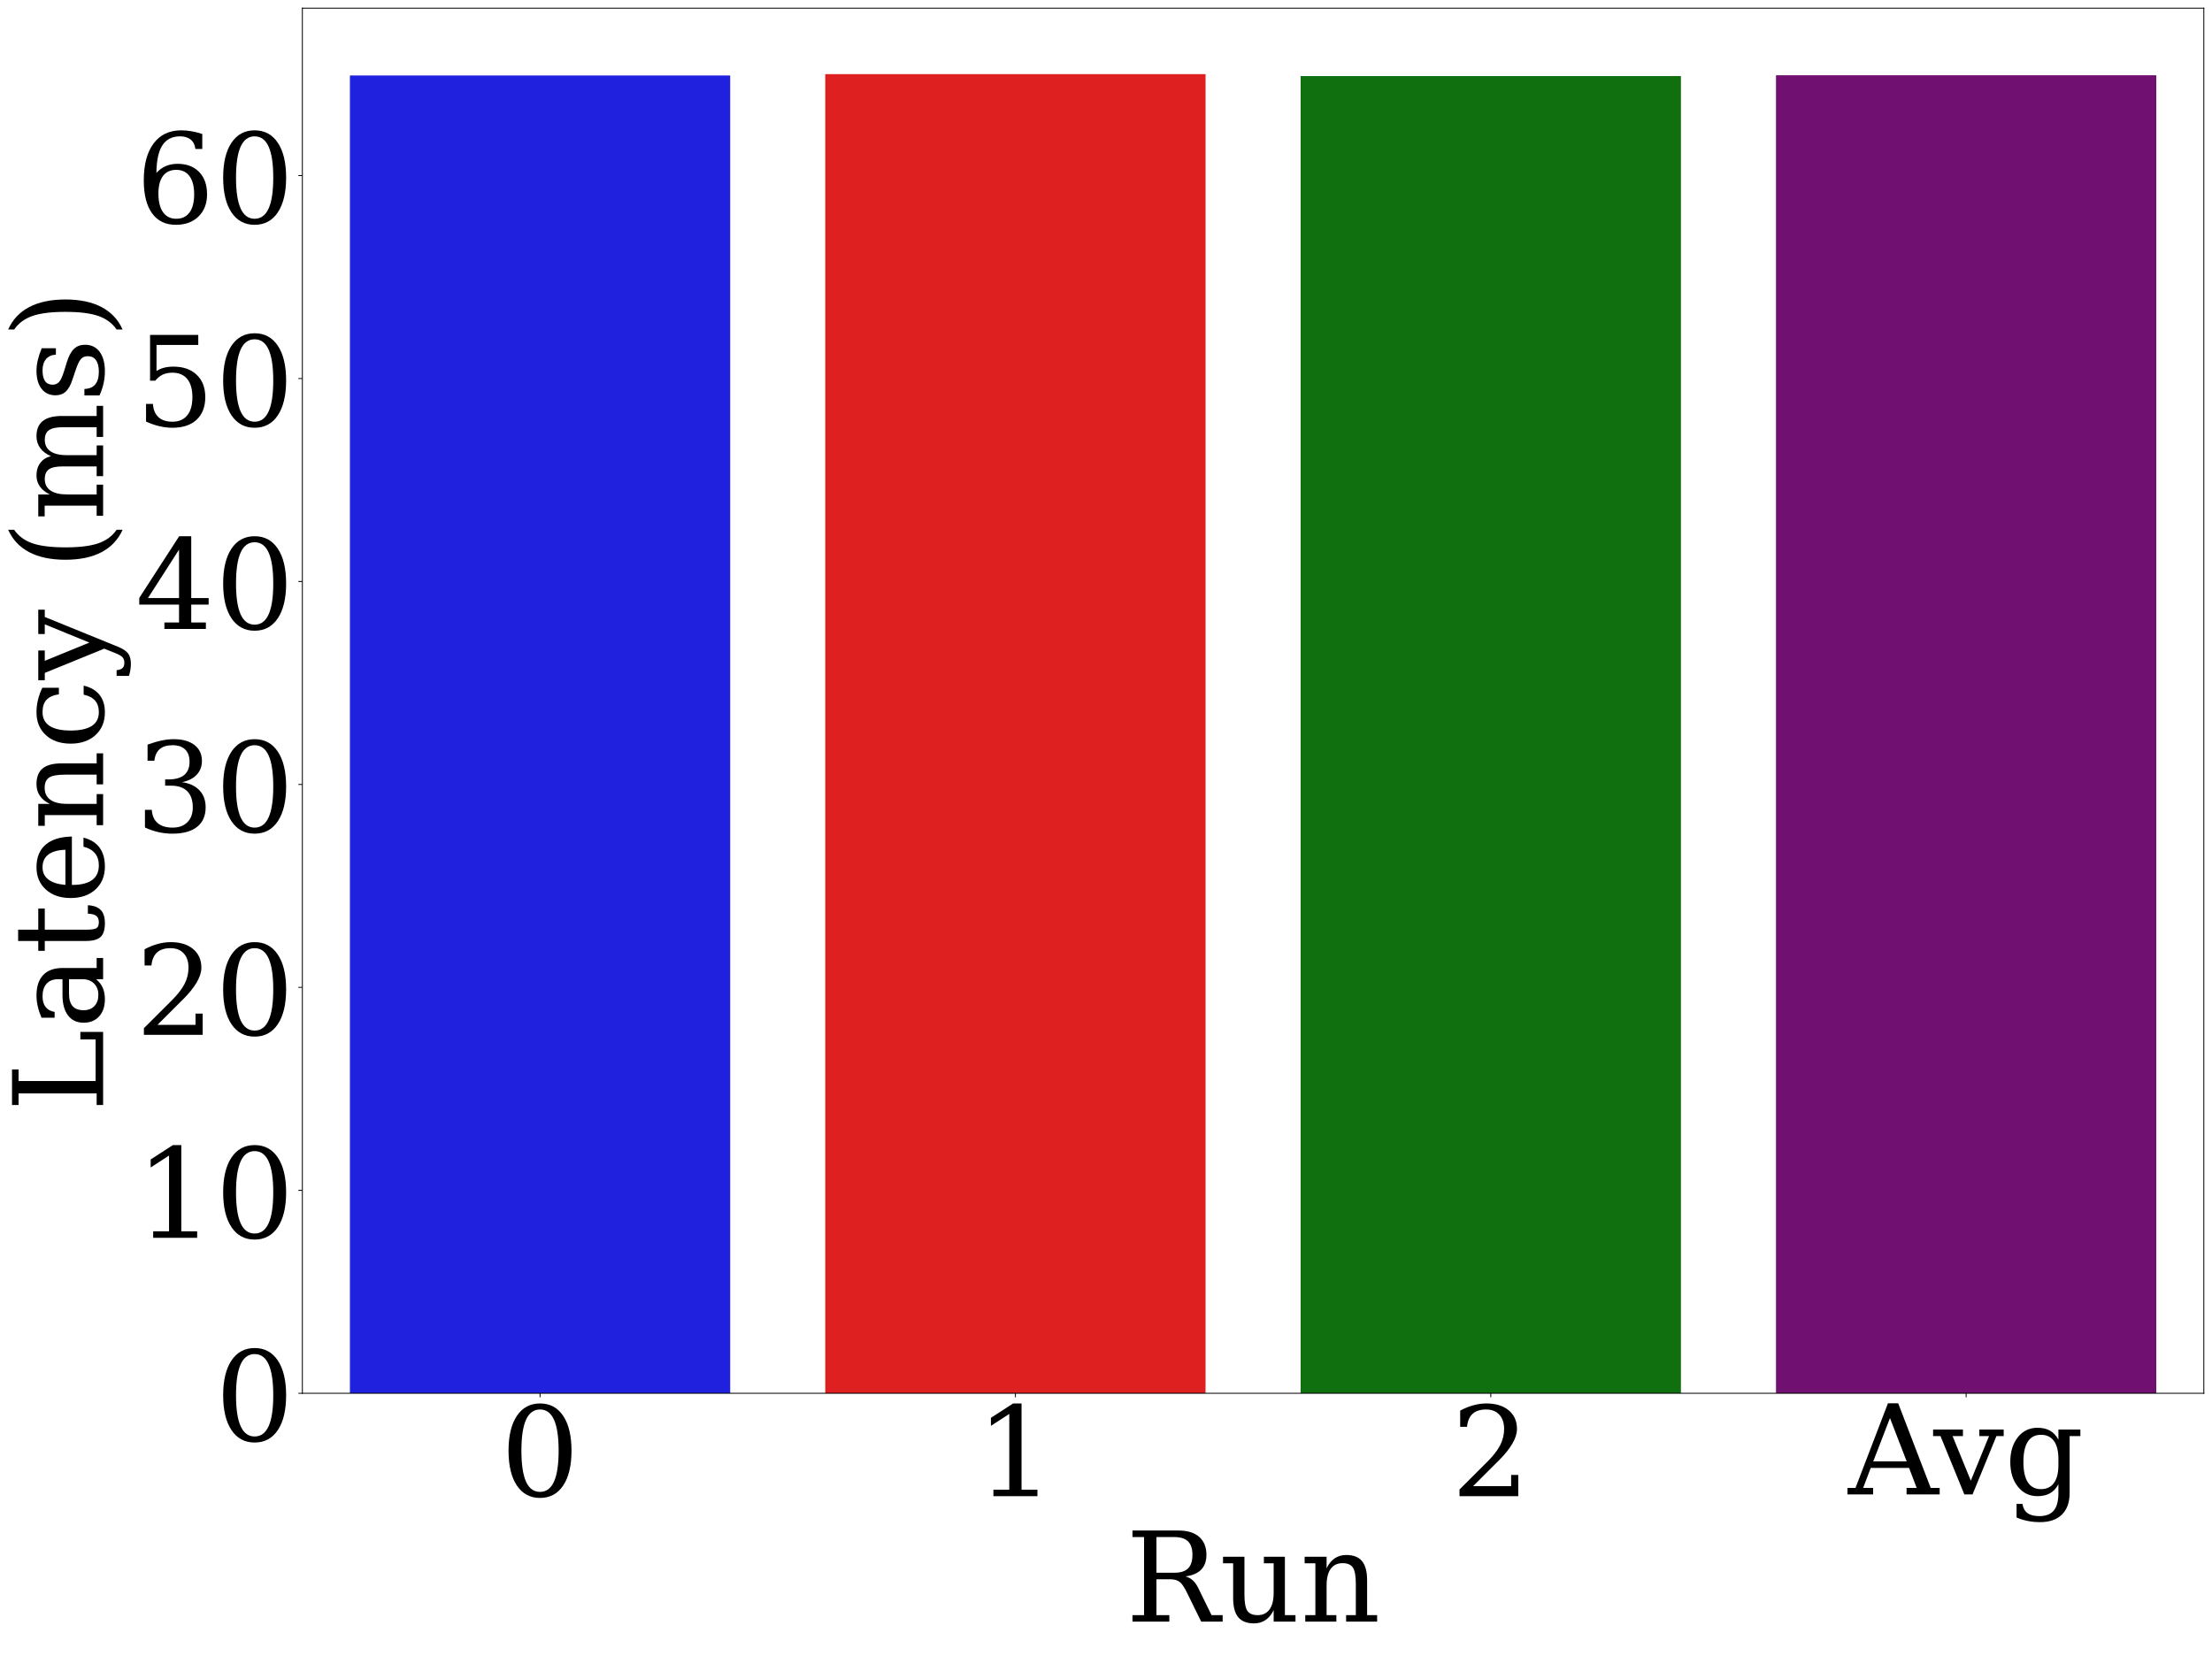
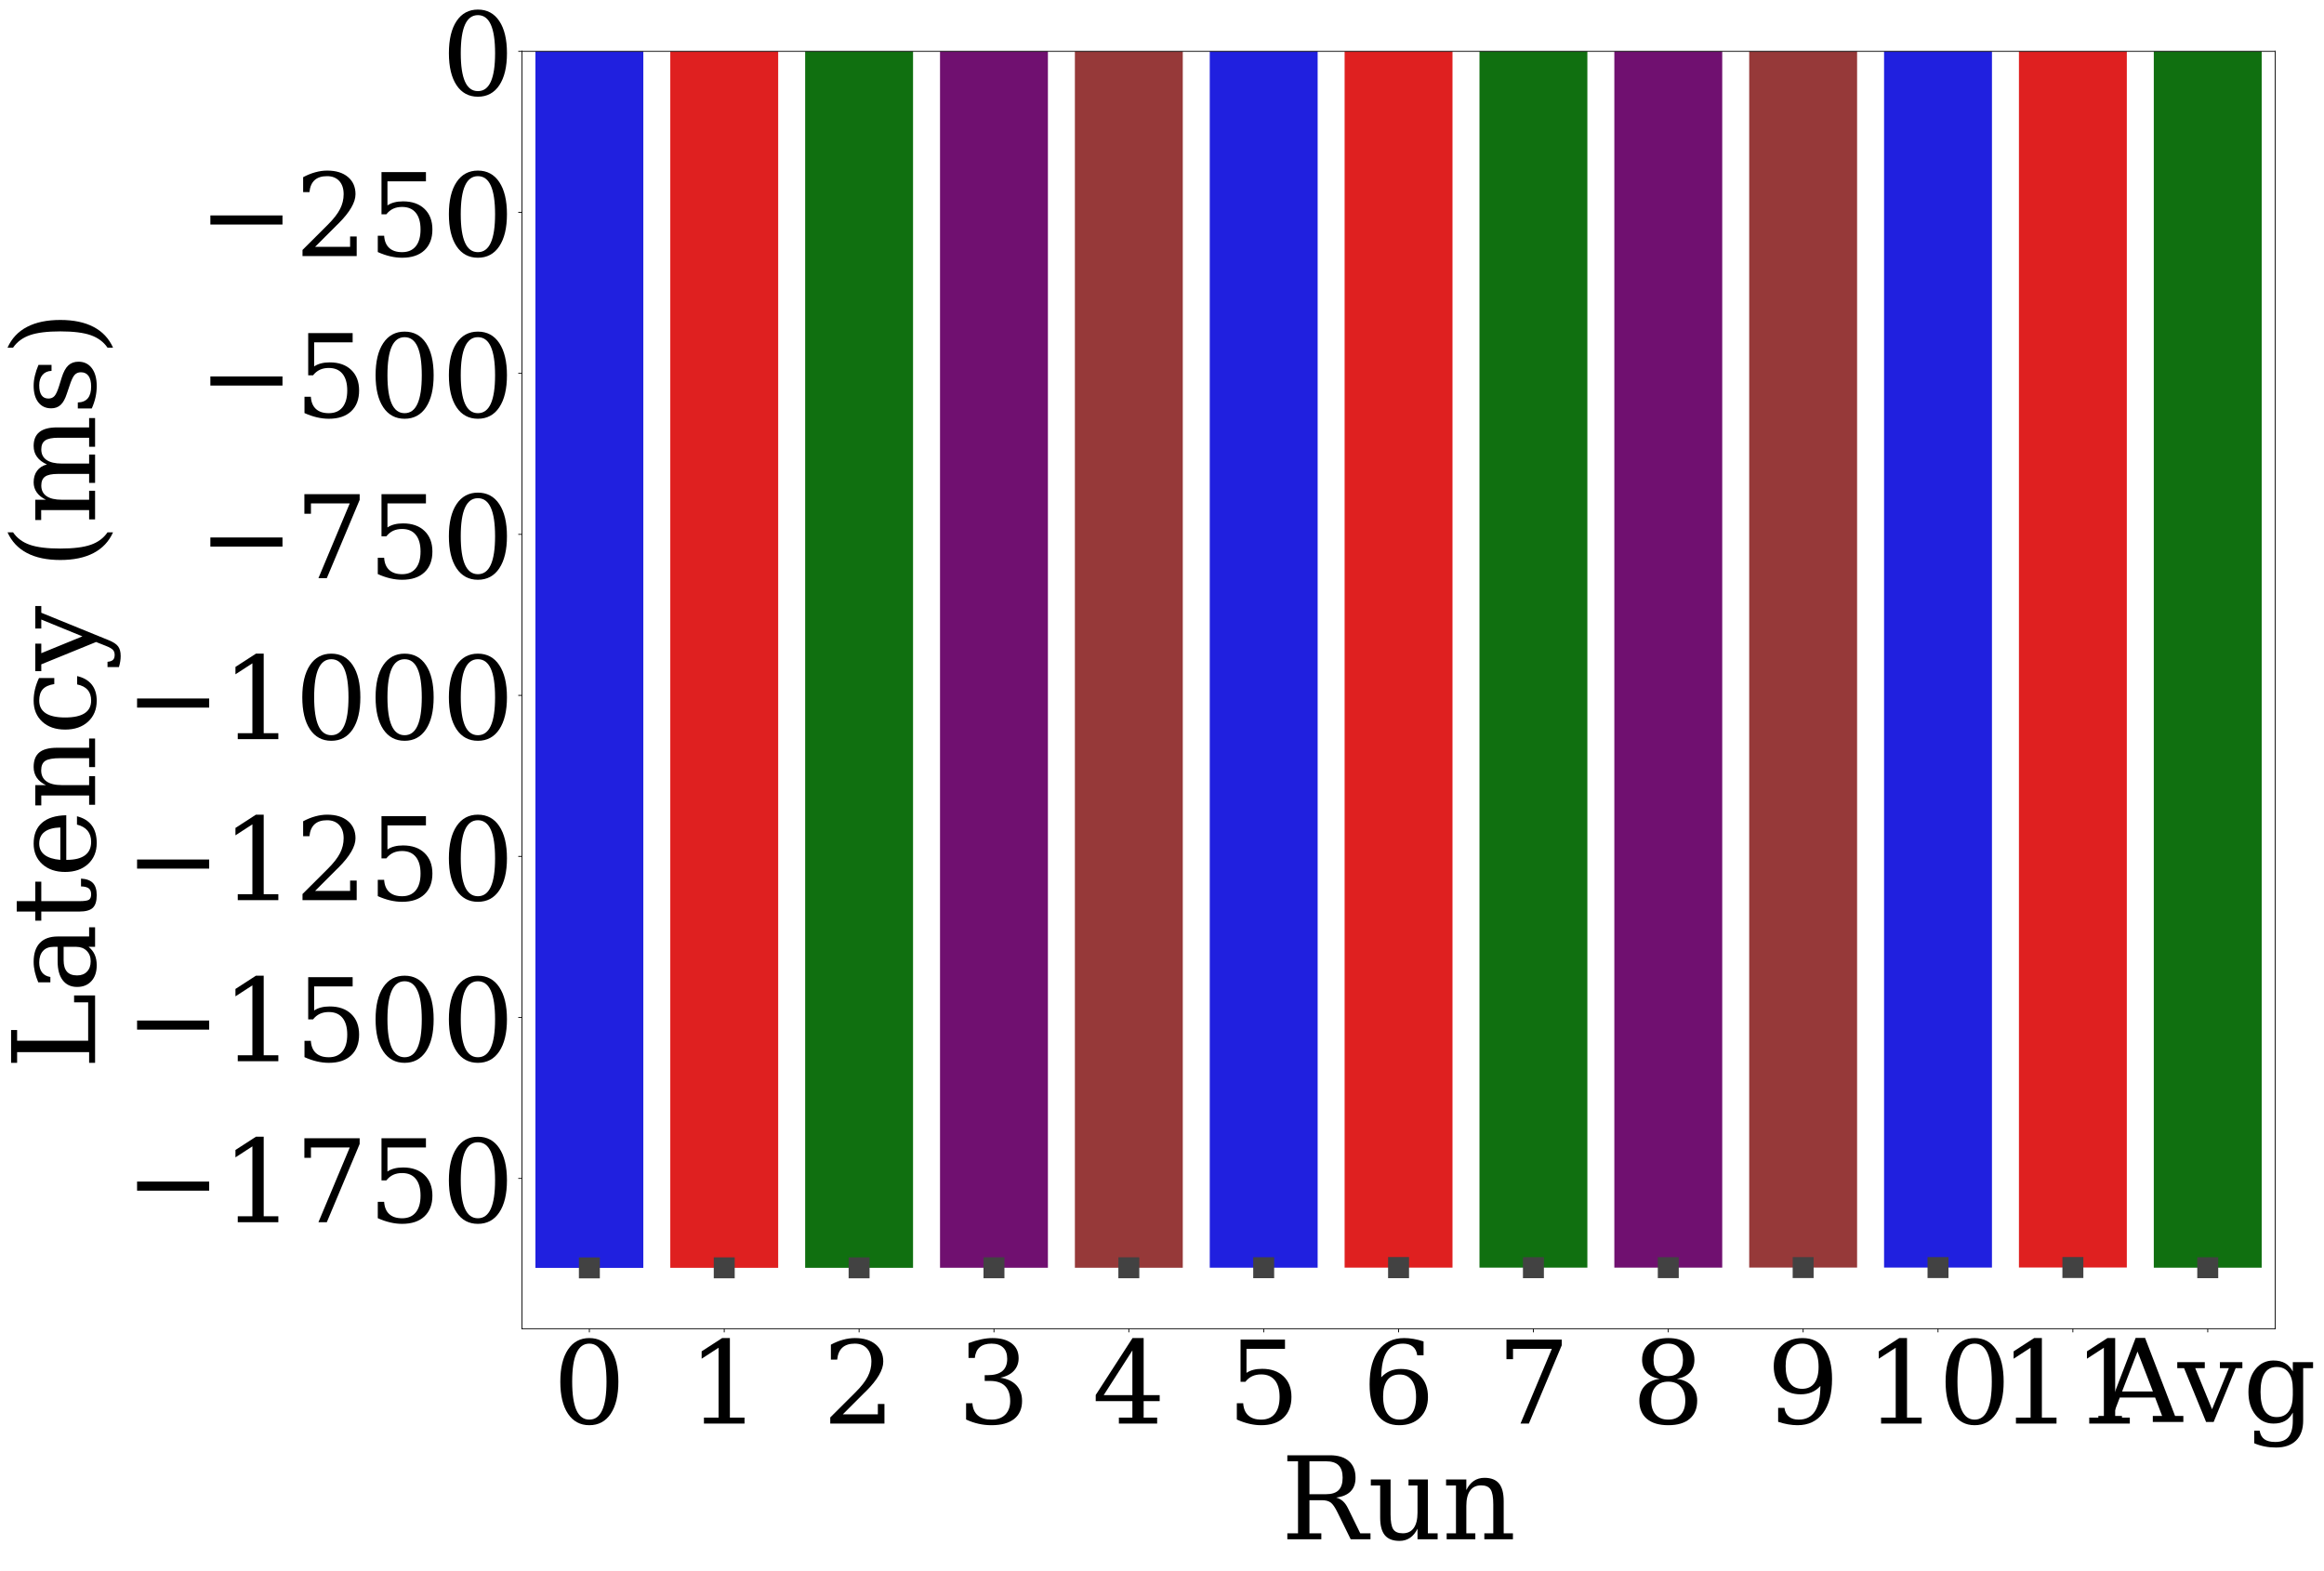
- <svg xmlns="http://www.w3.org/2000/svg" xmlns:xlink="http://www.w3.org/1999/xlink" width="1947.398pt" height="1457.999pt" viewBox="0 0 1947.398 1457.999" version="1.1">
+ <svg xmlns="http://www.w3.org/2000/svg" xmlns:xlink="http://www.w3.org/1999/xlink" width="2218.969pt" height="1499.79pt" viewBox="0 0 2218.969 1499.79" version="1.1">
  <defs>
    <style type="text/css">*{stroke-linejoin: round; stroke-linecap: butt}</style>
  </defs>
  <g id="figure_1">
    <g id="patch_1">
-       <path d="M 0 1457.999  L 1947.398 1457.999  L 1947.398 0  L 0 0  z " style="fill: #ffffff; stroke: #ffffff; stroke-linejoin: miter" />
+       <path d="M 0 1499.79  L 2218.969 1499.79  L 2218.969 0  L 0 0  z " style="fill: #ffffff; stroke: #ffffff; stroke-linejoin: miter" />
    </g>
    <g id="axes_1">
      <g id="patch_2">
-         <path d="M 266.198 1226.88  L 1940.198 1226.88  L 1940.198 7.2  L 266.198 7.2  z " style="fill: #ffffff" />
+         <path d="M 498.35 1268.671  L 2172.35 1268.671  L 2172.35 48.991  L 498.35 48.991  z " style="fill: #ffffff" />
      </g>
      <g id="patch_3">
-         <path d="M 308.048 1226.88  L 642.848 1226.88  L 642.848 66.462  L 308.048 66.462  z " clip-path="url(#p74e6125fb9)" style="fill: #2020df" />
+         <path d="M 511.227 48.991  L 614.242 48.991  L 614.242 1210.589  L 511.227 1210.589  z " clip-path="url(#p819d470e08)" style="fill: #2020df" />
      </g>
      <g id="patch_4">
-         <path d="M 726.548 1226.88  L 1061.348 1226.88  L 1061.348 65.28  L 726.548 65.28  z " clip-path="url(#p74e6125fb9)" style="fill: #df2020" />
+         <path d="M 639.996 48.991  L 743.012 48.991  L 743.012 1210.537  L 639.996 1210.537  z " clip-path="url(#p819d470e08)" style="fill: #df2020" />
      </g>
      <g id="patch_5">
-         <path d="M 1145.048 1226.88  L 1479.848 1226.88  L 1479.848 66.99  L 1145.048 66.99  z " clip-path="url(#p74e6125fb9)" style="fill: #107010" />
+         <path d="M 768.765 48.991  L 871.781 48.991  L 871.781 1210.527  L 768.765 1210.527  z " clip-path="url(#p819d470e08)" style="fill: #107010" />
      </g>
      <g id="patch_6">
-         <path d="M 1563.548 1226.88  L 1898.348 1226.88  L 1898.348 66.244  L 1563.548 66.244  z " clip-path="url(#p74e6125fb9)" style="fill: #701070" />
+         <path d="M 897.535 48.991  L 1000.55 48.991  L 1000.55 1210.48  L 897.535 1210.48  z " clip-path="url(#p819d470e08)" style="fill: #701070" />
+       </g>
+       <g id="patch_7">
+         <path d="M 1026.304 48.991  L 1129.319 48.991  L 1129.319 1210.472  L 1026.304 1210.472  z " clip-path="url(#p819d470e08)" style="fill: #963939" />
+       </g>
+       <g id="patch_8">
+         <path d="M 1155.073 48.991  L 1258.088 48.991  L 1258.088 1210.447  L 1155.073 1210.447  z " clip-path="url(#p819d470e08)" style="fill: #2020df" />
+       </g>
+       <g id="patch_9">
+         <path d="M 1283.842 48.991  L 1386.858 48.991  L 1386.858 1210.351  L 1283.842 1210.351  z " clip-path="url(#p819d470e08)" style="fill: #df2020" />
+       </g>
+       <g id="patch_10">
+         <path d="M 1412.612 48.991  L 1515.627 48.991  L 1515.627 1210.4  L 1412.612 1210.4  z " clip-path="url(#p819d470e08)" style="fill: #107010" />
+       </g>
+       <g id="patch_11">
+         <path d="M 1541.381 48.991  L 1644.396 48.991  L 1644.396 1210.355  L 1541.381 1210.355  z " clip-path="url(#p819d470e08)" style="fill: #701070" />
+       </g>
+       <g id="patch_12">
+         <path d="M 1670.15 48.991  L 1773.165 48.991  L 1773.165 1210.319  L 1670.15 1210.319  z " clip-path="url(#p819d470e08)" style="fill: #963939" />
+       </g>
+       <g id="patch_13">
+         <path d="M 1798.919 48.991  L 1901.935 48.991  L 1901.935 1210.3  L 1798.919 1210.3  z " clip-path="url(#p819d470e08)" style="fill: #2020df" />
+       </g>
+       <g id="patch_14">
+         <path d="M 1927.688 48.991  L 2030.704 48.991  L 2030.704 1210.274  L 1927.688 1210.274  z " clip-path="url(#p819d470e08)" style="fill: #df2020" />
+       </g>
+       <g id="patch_15">
+         <path d="M 2056.458 48.991  L 2159.473 48.991  L 2159.473 1210.421  L 2056.458 1210.421  z " clip-path="url(#p819d470e08)" style="fill: #107010" />
      </g>
      <g id="matplotlib.axis_1">
        <g id="xtick_1">
          <g id="line2d_1">
            <defs>
-               <path id="mdaa46570d1" d="M 0 0  L 0 3.5  " style="stroke: #000000; stroke-width: 0.8" />
+               <path id="m7055734288" d="M 0 0  L 0 3.5  " style="stroke: #000000; stroke-width: 0.8" />
            </defs>
            <g>
-               <use xlink:href="#mdaa46570d1" x="475.448" y="1226.88" style="stroke: #000000; stroke-width: 0.8" />
+               <use xlink:href="#m7055734288" x="562.735" y="1268.671" style="stroke: #000000; stroke-width: 0.8" />
            </g>
          </g>
          <g id="text_1">
-             <g transform="translate(440.4547 1317.463) scale(1.1 -1.1)">
+             <g transform="translate(527.7409 1359.254) scale(1.1 -1.1)">
              <defs>
                <path id="DejaVuSerif-30" d="M 2034 219  Q 2513 219 2750 744  Q 2988 1269 2988 2328  Q 2988 3391 2750 3916  Q 2513 4441 2034 4441  Q 1556 4441 1318 3916  Q 1081 3391 1081 2328  Q 1081 1269 1318 744  Q 1556 219 2034 219  z M 2034 -91  Q 1275 -91 848 546  Q 422 1184 422 2328  Q 422 3475 848 4112  Q 1275 4750 2034 4750  Q 2797 4750 3222 4112  Q 3647 3475 3647 2328  Q 3647 1184 3222 546  Q 2797 -91 2034 -91  z " transform="scale(0.015625)" />
              </defs>
              <use xlink:href="#DejaVuSerif-30" />
            </g>
          </g>
        </g>
        <g id="xtick_2">
          <g id="line2d_2">
            <g>
-               <use xlink:href="#mdaa46570d1" x="893.948" y="1226.88" style="stroke: #000000; stroke-width: 0.8" />
+               <use xlink:href="#m7055734288" x="691.504" y="1268.671" style="stroke: #000000; stroke-width: 0.8" />
            </g>
          </g>
          <g id="text_2">
-             <g transform="translate(858.9547 1317.463) scale(1.1 -1.1)">
+             <g transform="translate(656.5101 1359.254) scale(1.1 -1.1)">
              <defs>
                <path id="DejaVuSerif-31" d="M 909 0  L 909 331  L 1722 331  L 1722 4213  L 781 3603  L 781 4013  L 1919 4750  L 2350 4750  L 2350 331  L 3163 331  L 3163 0  L 909 0  z " transform="scale(0.015625)" />
              </defs>
              <use xlink:href="#DejaVuSerif-31" />
            </g>
          </g>
        </g>
        <g id="xtick_3">
          <g id="line2d_3">
            <g>
-               <use xlink:href="#mdaa46570d1" x="1312.448" y="1226.88" style="stroke: #000000; stroke-width: 0.8" />
+               <use xlink:href="#m7055734288" x="820.273" y="1268.671" style="stroke: #000000; stroke-width: 0.8" />
            </g>
          </g>
          <g id="text_3">
-             <g transform="translate(1277.455 1317.463) scale(1.1 -1.1)">
+             <g transform="translate(785.2793 1359.254) scale(1.1 -1.1)">
              <defs>
                <path id="DejaVuSerif-32" d="M 819 3553  L 469 3553  L 469 4384  Q 803 4563 1142 4656  Q 1481 4750 1806 4750  Q 2534 4750 2956 4397  Q 3378 4044 3378 3438  Q 3378 2753 2422 1800  Q 2347 1728 2309 1691  L 1131 513  L 3078 513  L 3078 1088  L 3444 1088  L 3444 0  L 434 0  L 434 341  L 1850 1753  Q 2319 2222 2519 2614  Q 2719 3006 2719 3438  Q 2719 3909 2473 4175  Q 2228 4441 1797 4441  Q 1350 4441 1106 4219  Q 863 3997 819 3553  z " transform="scale(0.015625)" />
              </defs>
              <use xlink:href="#DejaVuSerif-32" />
            </g>
          </g>
        </g>
        <g id="xtick_4">
          <g id="line2d_4">
            <g>
-               <use xlink:href="#mdaa46570d1" x="1730.948" y="1226.88" style="stroke: #000000; stroke-width: 0.8" />
+               <use xlink:href="#m7055734288" x="949.042" y="1268.671" style="stroke: #000000; stroke-width: 0.8" />
            </g>
          </g>
          <g id="text_4">
-             <g transform="translate(1627.145 1315.899) scale(1.1 -1.1)">
+             <g transform="translate(914.0486 1359.254) scale(1.1 -1.1)">
+               <defs>
+                 <path id="DejaVuSerif-33" d="M 622 4469  Q 988 4606 1323 4678  Q 1659 4750 1953 4750  Q 2638 4750 3022 4454  Q 3406 4159 3406 3634  Q 3406 3213 3140 2930  Q 2875 2647 2388 2547  Q 2963 2466 3280 2130  Q 3597 1794 3597 1259  Q 3597 606 3158 257  Q 2719 -91 1894 -91  Q 1528 -91 1179 -12  Q 831 66 488 225  L 488 1131  L 838 1131  Q 869 681 1141 450  Q 1413 219 1906 219  Q 2384 219 2661 495  Q 2938 772 2938 1253  Q 2938 1803 2653 2086  Q 2369 2369 1819 2369  L 1522 2369  L 1522 2688  L 1678 2688  Q 2225 2688 2498 2914  Q 2772 3141 2772 3597  Q 2772 4006 2547 4223  Q 2322 4441 1900 4441  Q 1478 4441 1245 4241  Q 1013 4041 972 3647  L 622 3647  L 622 4469  z " transform="scale(0.015625)" />
+               </defs>
+               <use xlink:href="#DejaVuSerif-33" />
+             </g>
+           </g>
+         </g>
+         <g id="xtick_5">
+           <g id="line2d_5">
+             <g>
+               <use xlink:href="#m7055734288" x="1077.812" y="1268.671" style="stroke: #000000; stroke-width: 0.8" />
+             </g>
+           </g>
+           <g id="text_5">
+             <g transform="translate(1042.818 1359.254) scale(1.1 -1.1)">
+               <defs>
+                 <path id="DejaVuSerif-34" d="M 2234 1581  L 2234 4063  L 641 1581  L 2234 1581  z M 3609 0  L 1484 0  L 1484 331  L 2234 331  L 2234 1247  L 197 1247  L 197 1588  L 2241 4750  L 2859 4750  L 2859 1581  L 3750 1581  L 3750 1247  L 2859 1247  L 2859 331  L 3609 331  L 3609 0  z " transform="scale(0.015625)" />
+               </defs>
+               <use xlink:href="#DejaVuSerif-34" />
+             </g>
+           </g>
+         </g>
+         <g id="xtick_6">
+           <g id="line2d_6">
+             <g>
+               <use xlink:href="#m7055734288" x="1206.581" y="1268.671" style="stroke: #000000; stroke-width: 0.8" />
+             </g>
+           </g>
+           <g id="text_6">
+             <g transform="translate(1171.587 1359.254) scale(1.1 -1.1)">
+               <defs>
+                 <path id="DejaVuSerif-35" d="M 3219 4666  L 3219 4153  L 1081 4153  L 1081 2816  Q 1244 2928 1461 2984  Q 1678 3041 1947 3041  Q 2703 3041 3140 2622  Q 3578 2203 3578 1478  Q 3578 738 3136 323  Q 2694 -91 1894 -91  Q 1572 -91 1234 -12  Q 897 66 544 225  L 544 1131  L 897 1131  Q 925 688 1179 453  Q 1434 219 1894 219  Q 2388 219 2653 544  Q 2919 869 2919 1478  Q 2919 2084 2655 2407  Q 2391 2731 1894 2731  Q 1613 2731 1398 2631  Q 1184 2531 1019 2322  L 750 2322  L 750 4666  L 3219 4666  z " transform="scale(0.015625)" />
+               </defs>
+               <use xlink:href="#DejaVuSerif-35" />
+             </g>
+           </g>
+         </g>
+         <g id="xtick_7">
+           <g id="line2d_7">
+             <g>
+               <use xlink:href="#m7055734288" x="1335.35" y="1268.671" style="stroke: #000000; stroke-width: 0.8" />
+             </g>
+           </g>
+           <g id="text_7">
+             <g transform="translate(1300.356 1359.254) scale(1.1 -1.1)">
+               <defs>
+                 <path id="DejaVuSerif-36" d="M 2094 219  Q 2534 219 2771 542  Q 3009 866 3009 1472  Q 3009 2078 2771 2401  Q 2534 2725 2094 2725  Q 1647 2725 1412 2412  Q 1178 2100 1178 1509  Q 1178 888 1415 553  Q 1653 219 2094 219  z M 1075 2569  Q 1288 2803 1556 2918  Q 1825 3034 2163 3034  Q 2859 3034 3264 2615  Q 3669 2197 3669 1472  Q 3669 763 3233 336  Q 2797 -91 2069 -91  Q 1278 -91 853 498  Q 428 1088 428 2181  Q 428 3406 931 4078  Q 1434 4750 2350 4750  Q 2597 4750 2869 4703  Q 3141 4656 3425 4563  L 3425 3794  L 3072 3794  Q 3034 4109 2831 4275  Q 2628 4441 2284 4441  Q 1678 4441 1381 3981  Q 1084 3522 1075 2569  z " transform="scale(0.015625)" />
+               </defs>
+               <use xlink:href="#DejaVuSerif-36" />
+             </g>
+           </g>
+         </g>
+         <g id="xtick_8">
+           <g id="line2d_8">
+             <g>
+               <use xlink:href="#m7055734288" x="1464.119" y="1268.671" style="stroke: #000000; stroke-width: 0.8" />
+             </g>
+           </g>
+           <g id="text_8">
+             <g transform="translate(1429.125 1359.254) scale(1.1 -1.1)">
+               <defs>
+                 <path id="DejaVuSerif-37" d="M 3609 4347  L 1784 0  L 1319 0  L 3059 4153  L 903 4153  L 903 3578  L 538 3578  L 538 4666  L 3609 4666  L 3609 4347  z " transform="scale(0.015625)" />
+               </defs>
+               <use xlink:href="#DejaVuSerif-37" />
+             </g>
+           </g>
+         </g>
+         <g id="xtick_9">
+           <g id="line2d_9">
+             <g>
+               <use xlink:href="#m7055734288" x="1592.888" y="1268.671" style="stroke: #000000; stroke-width: 0.8" />
+             </g>
+           </g>
+           <g id="text_9">
+             <g transform="translate(1557.895 1359.254) scale(1.1 -1.1)">
+               <defs>
+                 <path id="DejaVuSerif-38" d="M 2981 1275  Q 2981 1775 2732 2051  Q 2484 2328 2034 2328  Q 1584 2328 1336 2051  Q 1088 1775 1088 1275  Q 1088 772 1336 495  Q 1584 219 2034 219  Q 2484 219 2732 495  Q 2981 772 2981 1275  z M 2853 3541  Q 2853 3966 2637 4203  Q 2422 4441 2034 4441  Q 1650 4441 1433 4203  Q 1216 3966 1216 3541  Q 1216 3113 1433 2875  Q 1650 2638 2034 2638  Q 2422 2638 2637 2875  Q 2853 3113 2853 3541  z M 2516 2484  Q 3047 2413 3344 2092  Q 3641 1772 3641 1275  Q 3641 619 3225 264  Q 2809 -91 2034 -91  Q 1263 -91 845 264  Q 428 619 428 1275  Q 428 1772 725 2092  Q 1022 2413 1556 2484  Q 1084 2569 832 2842  Q 581 3116 581 3541  Q 581 4103 968 4426  Q 1356 4750 2034 4750  Q 2713 4750 3100 4426  Q 3488 4103 3488 3541  Q 3488 3116 3236 2842  Q 2984 2569 2516 2484  z " transform="scale(0.015625)" />
+               </defs>
+               <use xlink:href="#DejaVuSerif-38" />
+             </g>
+           </g>
+         </g>
+         <g id="xtick_10">
+           <g id="line2d_10">
+             <g>
+               <use xlink:href="#m7055734288" x="1721.658" y="1268.671" style="stroke: #000000; stroke-width: 0.8" />
+             </g>
+           </g>
+           <g id="text_10">
+             <g transform="translate(1686.664 1359.254) scale(1.1 -1.1)">
+               <defs>
+                 <path id="DejaVuSerif-39" d="M 2994 2091  Q 2784 1856 2512 1740  Q 2241 1625 1900 1625  Q 1206 1625 804 2044  Q 403 2463 403 3188  Q 403 3897 839 4323  Q 1275 4750 2003 4750  Q 2794 4750 3217 4161  Q 3641 3572 3641 2478  Q 3641 1253 3137 581  Q 2634 -91 1722 -91  Q 1475 -91 1203 -44  Q 931 3 647 97  L 647 872  L 997 872  Q 1038 556 1241 387  Q 1444 219 1784 219  Q 2391 219 2687 676  Q 2984 1134 2994 2091  z M 1978 4441  Q 1534 4441 1298 4117  Q 1063 3794 1063 3188  Q 1063 2581 1298 2256  Q 1534 1931 1978 1931  Q 2422 1931 2658 2245  Q 2894 2559 2894 3150  Q 2894 3772 2656 4106  Q 2419 4441 1978 4441  z " transform="scale(0.015625)" />
+               </defs>
+               <use xlink:href="#DejaVuSerif-39" />
+             </g>
+           </g>
+         </g>
+         <g id="xtick_11">
+           <g id="line2d_11">
+             <g>
+               <use xlink:href="#m7055734288" x="1850.427" y="1268.671" style="stroke: #000000; stroke-width: 0.8" />
+             </g>
+           </g>
+           <g id="text_11">
+             <g transform="translate(1780.439 1359.254) scale(1.1 -1.1)">
+               <use xlink:href="#DejaVuSerif-31" />
+               <use xlink:href="#DejaVuSerif-30" x="63.623" />
+             </g>
+           </g>
+         </g>
+         <g id="xtick_12">
+           <g id="line2d_12">
+             <g>
+               <use xlink:href="#m7055734288" x="1979.196" y="1268.671" style="stroke: #000000; stroke-width: 0.8" />
+             </g>
+           </g>
+           <g id="text_12">
+             <g transform="translate(1909.209 1359.254) scale(1.1 -1.1)">
+               <use xlink:href="#DejaVuSerif-31" />
+               <use xlink:href="#DejaVuSerif-31" x="63.623" />
+             </g>
+           </g>
+         </g>
+         <g id="xtick_13">
+           <g id="line2d_13">
+             <g>
+               <use xlink:href="#m7055734288" x="2107.965" y="1268.671" style="stroke: #000000; stroke-width: 0.8" />
+             </g>
+           </g>
+           <g id="text_13">
+             <g transform="translate(2004.161 1357.69) scale(1.1 -1.1)">
              <defs>
                <path id="DejaVuSerif-41" d="M 1281 1691  L 2994 1691  L 2138 3909  L 1281 1691  z M -38 0  L -38 331  L 372 331  L 2034 4666  L 2559 4666  L 4225 331  L 4684 331  L 4684 0  L 2988 0  L 2988 331  L 3506 331  L 3116 1356  L 1153 1356  L 763 331  L 1275 331  L 1275 0  L -38 0  z " transform="scale(0.015625)" />
                <path id="DejaVuSerif-76" d="M 1581 0  L 359 2988  L -19 2988  L -19 3322  L 1509 3322  L 1509 2988  L 978 2988  L 1913 703  L 2847 2988  L 2350 2988  L 2350 3322  L 3597 3322  L 3597 2988  L 3225 2988  L 2003 0  L 1581 0  z " transform="scale(0.015625)" />
                <path id="DejaVuSerif-67" d="M 3359 2988  L 3359 72  Q 3359 -644 2965 -1033  Q 2572 -1422 1844 -1422  Q 1516 -1422 1216 -1362  Q 916 -1303 641 -1184  L 641 -488  L 941 -488  Q 997 -813 1206 -963  Q 1416 -1113 1806 -1113  Q 2313 -1113 2548 -827  Q 2784 -541 2784 72  L 2784 519  Q 2616 206 2355 57  Q 2094 -91 1709 -91  Q 1097 -91 708 395  Q 319 881 319 1663  Q 319 2444 706 2928  Q 1094 3413 1709 3413  Q 2094 3413 2355 3264  Q 2616 3116 2784 2803  L 2784 3322  L 3909 3322  L 3909 2988  L 3359 2988  z M 2784 1825  Q 2784 2422 2554 2737  Q 2325 3053 1888 3053  Q 1444 3053 1217 2703  Q 991 2353 991 1663  Q 991 975 1217 622  Q 1444 269 1888 269  Q 2325 269 2554 583  Q 2784 897 2784 1497  L 2784 1825  z " transform="scale(0.015625)" />
              </defs>
              <use xlink:href="#DejaVuSerif-41" />
              <use xlink:href="#DejaVuSerif-76" x="68.217" />
              <use xlink:href="#DejaVuSerif-67" x="124.711" />
            </g>
          </g>
        </g>
-         <g id="text_5">
-           <g transform="translate(990.9383 1427.922) scale(1.1 -1.1)">
+         <g id="text_14">
+           <g transform="translate(1223.09 1469.714) scale(1.1 -1.1)">
            <defs>
              <path id="DejaVuSerif-52" d="M 3066 2316  Q 3284 2256 3442 2114  Q 3600 1972 3725 1716  L 4403 331  L 4972 331  L 4972 0  L 3872 0  L 3144 1484  Q 2934 1916 2759 2042  Q 2584 2169 2278 2169  L 1581 2169  L 1581 331  L 2241 331  L 2241 0  L 353 0  L 353 331  L 947 331  L 947 4331  L 353 4331  L 353 4666  L 2719 4666  Q 3400 4666 3770 4341  Q 4141 4016 4141 3419  Q 4141 2938 3870 2661  Q 3600 2384 3066 2316  z M 1581 2503  L 2503 2503  Q 2975 2503 3200 2726  Q 3425 2950 3425 3419  Q 3425 3888 3200 4109  Q 2975 4331 2503 4331  L 1581 4331  L 1581 2503  z " transform="scale(0.015625)" />
              <path id="DejaVuSerif-75" d="M 2266 3322  L 3341 3322  L 3341 331  L 3884 331  L 3884 0  L 2766 0  L 2766 588  Q 2606 256 2353 82  Q 2100 -91 1766 -91  Q 1213 -91 952 223  Q 691 538 691 1209  L 691 2988  L 172 2988  L 172 3322  L 1269 3322  L 1269 1388  Q 1269 781 1417 556  Q 1566 331 1947 331  Q 2347 331 2556 625  Q 2766 919 2766 1478  L 2766 2988  L 2266 2988  L 2266 3322  z " transform="scale(0.015625)" />
              <path id="DejaVuSerif-6e" d="M 263 0  L 263 331  L 781 331  L 781 2988  L 231 2988  L 231 3322  L 1356 3322  L 1356 2731  Q 1516 3069 1770 3241  Q 2025 3413 2363 3413  Q 2913 3413 3172 3097  Q 3431 2781 3431 2113  L 3431 331  L 3944 331  L 3944 0  L 2356 0  L 2356 331  L 2853 331  L 2853 1931  Q 2853 2541 2703 2767  Q 2553 2994 2175 2994  Q 1775 2994 1565 2701  Q 1356 2409 1356 1850  L 1356 331  L 1856 331  L 1856 0  L 263 0  z " transform="scale(0.015625)" />
            </defs>
            <use xlink:href="#DejaVuSerif-52" />
            <use xlink:href="#DejaVuSerif-75" x="75.293" />
            <use xlink:href="#DejaVuSerif-6e" x="139.697" />
          </g>
        </g>
      </g>
      <g id="matplotlib.axis_2">
        <g id="ytick_1">
-           <g id="line2d_5">
+           <g id="line2d_14">
            <defs>
-               <path id="m847bfc31be" d="M 0 0  L -3.5 0  " style="stroke: #000000; stroke-width: 0.8" />
+               <path id="m8c42295060" d="M 0 0  L -3.5 0  " style="stroke: #000000; stroke-width: 0.8" />
            </defs>
            <g>
-               <use xlink:href="#m847bfc31be" x="266.198" y="1226.88" style="stroke: #000000; stroke-width: 0.8" />
-             </g>
-           </g>
-           <g id="text_6">
-             <g transform="translate(189.2109 1268.671) scale(1.1 -1.1)">
+               <use xlink:href="#m8c42295060" x="498.35" y="1125.203" style="stroke: #000000; stroke-width: 0.8" />
+             </g>
+           </g>
+           <g id="text_15">
+             <g transform="translate(119.2234 1166.994) scale(1.1 -1.1)">
+               <defs>
+                 <path id="DejaVuSerif-2212" d="M 678 2259  L 4684 2259  L 4684 1753  L 678 1753  L 678 2259  z " transform="scale(0.015625)" />
+               </defs>
+               <use xlink:href="#DejaVuSerif-2212" />
+               <use xlink:href="#DejaVuSerif-31" x="83.789" />
+               <use xlink:href="#DejaVuSerif-37" x="147.412" />
+               <use xlink:href="#DejaVuSerif-35" x="211.035" />
+               <use xlink:href="#DejaVuSerif-30" x="274.658" />
+             </g>
+           </g>
+         </g>
+         <g id="ytick_2">
+           <g id="line2d_15">
+             <g>
+               <use xlink:href="#m8c42295060" x="498.35" y="971.458" style="stroke: #000000; stroke-width: 0.8" />
+             </g>
+           </g>
+           <g id="text_16">
+             <g transform="translate(119.2234 1013.25) scale(1.1 -1.1)">
+               <use xlink:href="#DejaVuSerif-2212" />
+               <use xlink:href="#DejaVuSerif-31" x="83.789" />
+               <use xlink:href="#DejaVuSerif-35" x="147.412" />
+               <use xlink:href="#DejaVuSerif-30" x="211.035" />
+               <use xlink:href="#DejaVuSerif-30" x="274.658" />
+             </g>
+           </g>
+         </g>
+         <g id="ytick_3">
+           <g id="line2d_16">
+             <g>
+               <use xlink:href="#m8c42295060" x="498.35" y="817.714" style="stroke: #000000; stroke-width: 0.8" />
+             </g>
+           </g>
+           <g id="text_17">
+             <g transform="translate(119.2234 859.5052) scale(1.1 -1.1)">
+               <use xlink:href="#DejaVuSerif-2212" />
+               <use xlink:href="#DejaVuSerif-31" x="83.789" />
+               <use xlink:href="#DejaVuSerif-32" x="147.412" />
+               <use xlink:href="#DejaVuSerif-35" x="211.035" />
+               <use xlink:href="#DejaVuSerif-30" x="274.658" />
+             </g>
+           </g>
+         </g>
+         <g id="ytick_4">
+           <g id="line2d_17">
+             <g>
+               <use xlink:href="#m8c42295060" x="498.35" y="663.969" style="stroke: #000000; stroke-width: 0.8" />
+             </g>
+           </g>
+           <g id="text_18">
+             <g transform="translate(119.2234 705.7607) scale(1.1 -1.1)">
+               <use xlink:href="#DejaVuSerif-2212" />
+               <use xlink:href="#DejaVuSerif-31" x="83.789" />
+               <use xlink:href="#DejaVuSerif-30" x="147.412" />
+               <use xlink:href="#DejaVuSerif-30" x="211.035" />
+               <use xlink:href="#DejaVuSerif-30" x="274.658" />
+             </g>
+           </g>
+         </g>
+         <g id="ytick_5">
+           <g id="line2d_18">
+             <g>
+               <use xlink:href="#m8c42295060" x="498.35" y="510.225" style="stroke: #000000; stroke-width: 0.8" />
+             </g>
+           </g>
+           <g id="text_19">
+             <g transform="translate(189.2109 552.0162) scale(1.1 -1.1)">
+               <use xlink:href="#DejaVuSerif-2212" />
+               <use xlink:href="#DejaVuSerif-37" x="83.789" />
+               <use xlink:href="#DejaVuSerif-35" x="147.412" />
+               <use xlink:href="#DejaVuSerif-30" x="211.035" />
+             </g>
+           </g>
+         </g>
+         <g id="ytick_6">
+           <g id="line2d_19">
+             <g>
+               <use xlink:href="#m8c42295060" x="498.35" y="356.48" style="stroke: #000000; stroke-width: 0.8" />
+             </g>
+           </g>
+           <g id="text_20">
+             <g transform="translate(189.2109 398.2718) scale(1.1 -1.1)">
+               <use xlink:href="#DejaVuSerif-2212" />
+               <use xlink:href="#DejaVuSerif-35" x="83.789" />
+               <use xlink:href="#DejaVuSerif-30" x="147.412" />
+               <use xlink:href="#DejaVuSerif-30" x="211.035" />
+             </g>
+           </g>
+         </g>
+         <g id="ytick_7">
+           <g id="line2d_20">
+             <g>
+               <use xlink:href="#m8c42295060" x="498.35" y="202.736" style="stroke: #000000; stroke-width: 0.8" />
+             </g>
+           </g>
+           <g id="text_21">
+             <g transform="translate(189.2109 244.5273) scale(1.1 -1.1)">
+               <use xlink:href="#DejaVuSerif-2212" />
+               <use xlink:href="#DejaVuSerif-32" x="83.789" />
+               <use xlink:href="#DejaVuSerif-35" x="147.412" />
+               <use xlink:href="#DejaVuSerif-30" x="211.035" />
+             </g>
+           </g>
+         </g>
+         <g id="ytick_8">
+           <g id="line2d_21">
+             <g>
+               <use xlink:href="#m8c42295060" x="498.35" y="48.991" style="stroke: #000000; stroke-width: 0.8" />
+             </g>
+           </g>
+           <g id="text_22">
+             <g transform="translate(421.3625 90.78281) scale(1.1 -1.1)">
              <use xlink:href="#DejaVuSerif-30" />
            </g>
          </g>
        </g>
-         <g id="ytick_2">
-           <g id="line2d_6">
-             <g>
-               <use xlink:href="#m847bfc31be" x="266.198" y="1048.167" style="stroke: #000000; stroke-width: 0.8" />
-             </g>
-           </g>
-           <g id="text_7">
-             <g transform="translate(119.2234 1089.959) scale(1.1 -1.1)">
-               <use xlink:href="#DejaVuSerif-31" />
-               <use xlink:href="#DejaVuSerif-30" x="63.623" />
-             </g>
-           </g>
-         </g>
-         <g id="ytick_3">
-           <g id="line2d_7">
-             <g>
-               <use xlink:href="#m847bfc31be" x="266.198" y="869.455" style="stroke: #000000; stroke-width: 0.8" />
-             </g>
-           </g>
-           <g id="text_8">
-             <g transform="translate(119.2234 911.2462) scale(1.1 -1.1)">
-               <use xlink:href="#DejaVuSerif-32" />
-               <use xlink:href="#DejaVuSerif-30" x="63.623" />
-             </g>
-           </g>
-         </g>
-         <g id="ytick_4">
-           <g id="line2d_8">
-             <g>
-               <use xlink:href="#m847bfc31be" x="266.198" y="690.742" style="stroke: #000000; stroke-width: 0.8" />
-             </g>
-           </g>
-           <g id="text_9">
-             <g transform="translate(119.2234 732.5337) scale(1.1 -1.1)">
-               <defs>
-                 <path id="DejaVuSerif-33" d="M 622 4469  Q 988 4606 1323 4678  Q 1659 4750 1953 4750  Q 2638 4750 3022 4454  Q 3406 4159 3406 3634  Q 3406 3213 3140 2930  Q 2875 2647 2388 2547  Q 2963 2466 3280 2130  Q 3597 1794 3597 1259  Q 3597 606 3158 257  Q 2719 -91 1894 -91  Q 1528 -91 1179 -12  Q 831 66 488 225  L 488 1131  L 838 1131  Q 869 681 1141 450  Q 1413 219 1906 219  Q 2384 219 2661 495  Q 2938 772 2938 1253  Q 2938 1803 2653 2086  Q 2369 2369 1819 2369  L 1522 2369  L 1522 2688  L 1678 2688  Q 2225 2688 2498 2914  Q 2772 3141 2772 3597  Q 2772 4006 2547 4223  Q 2322 4441 1900 4441  Q 1478 4441 1245 4241  Q 1013 4041 972 3647  L 622 3647  L 622 4469  z " transform="scale(0.015625)" />
-               </defs>
-               <use xlink:href="#DejaVuSerif-33" />
-               <use xlink:href="#DejaVuSerif-30" x="63.623" />
-             </g>
-           </g>
-         </g>
-         <g id="ytick_5">
-           <g id="line2d_9">
-             <g>
-               <use xlink:href="#m847bfc31be" x="266.198" y="512.03" style="stroke: #000000; stroke-width: 0.8" />
-             </g>
-           </g>
-           <g id="text_10">
-             <g transform="translate(119.2234 553.8211) scale(1.1 -1.1)">
-               <defs>
-                 <path id="DejaVuSerif-34" d="M 2234 1581  L 2234 4063  L 641 1581  L 2234 1581  z M 3609 0  L 1484 0  L 1484 331  L 2234 331  L 2234 1247  L 197 1247  L 197 1588  L 2241 4750  L 2859 4750  L 2859 1581  L 3750 1581  L 3750 1247  L 2859 1247  L 2859 331  L 3609 331  L 3609 0  z " transform="scale(0.015625)" />
-               </defs>
-               <use xlink:href="#DejaVuSerif-34" />
-               <use xlink:href="#DejaVuSerif-30" x="63.623" />
-             </g>
-           </g>
-         </g>
-         <g id="ytick_6">
-           <g id="line2d_10">
-             <g>
-               <use xlink:href="#m847bfc31be" x="266.198" y="333.317" style="stroke: #000000; stroke-width: 0.8" />
-             </g>
-           </g>
-           <g id="text_11">
-             <g transform="translate(119.2234 375.1085) scale(1.1 -1.1)">
-               <defs>
-                 <path id="DejaVuSerif-35" d="M 3219 4666  L 3219 4153  L 1081 4153  L 1081 2816  Q 1244 2928 1461 2984  Q 1678 3041 1947 3041  Q 2703 3041 3140 2622  Q 3578 2203 3578 1478  Q 3578 738 3136 323  Q 2694 -91 1894 -91  Q 1572 -91 1234 -12  Q 897 66 544 225  L 544 1131  L 897 1131  Q 925 688 1179 453  Q 1434 219 1894 219  Q 2388 219 2653 544  Q 2919 869 2919 1478  Q 2919 2084 2655 2407  Q 2391 2731 1894 2731  Q 1613 2731 1398 2631  Q 1184 2531 1019 2322  L 750 2322  L 750 4666  L 3219 4666  z " transform="scale(0.015625)" />
-               </defs>
-               <use xlink:href="#DejaVuSerif-35" />
-               <use xlink:href="#DejaVuSerif-30" x="63.623" />
-             </g>
-           </g>
-         </g>
-         <g id="ytick_7">
-           <g id="line2d_11">
-             <g>
-               <use xlink:href="#m847bfc31be" x="266.198" y="154.605" style="stroke: #000000; stroke-width: 0.8" />
-             </g>
-           </g>
-           <g id="text_12">
-             <g transform="translate(119.2234 196.3959) scale(1.1 -1.1)">
-               <defs>
-                 <path id="DejaVuSerif-36" d="M 2094 219  Q 2534 219 2771 542  Q 3009 866 3009 1472  Q 3009 2078 2771 2401  Q 2534 2725 2094 2725  Q 1647 2725 1412 2412  Q 1178 2100 1178 1509  Q 1178 888 1415 553  Q 1653 219 2094 219  z M 1075 2569  Q 1288 2803 1556 2918  Q 1825 3034 2163 3034  Q 2859 3034 3264 2615  Q 3669 2197 3669 1472  Q 3669 763 3233 336  Q 2797 -91 2069 -91  Q 1278 -91 853 498  Q 428 1088 428 2181  Q 428 3406 931 4078  Q 1434 4750 2350 4750  Q 2597 4750 2869 4703  Q 3141 4656 3425 4563  L 3425 3794  L 3072 3794  Q 3034 4109 2831 4275  Q 2628 4441 2284 4441  Q 1678 4441 1381 3981  Q 1084 3522 1075 2569  z " transform="scale(0.015625)" />
-               </defs>
-               <use xlink:href="#DejaVuSerif-36" />
-               <use xlink:href="#DejaVuSerif-30" x="63.623" />
-             </g>
-           </g>
-         </g>
-         <g id="text_13">
-           <g transform="translate(90.78281 979.0861) rotate(-90) scale(1.1 -1.1)">
+         <g id="text_23">
+           <g transform="translate(90.78281 1020.878) rotate(-90) scale(1.1 -1.1)">
            <defs>
              <path id="DejaVuSerif-4c" d="M 353 0  L 353 331  L 947 331  L 947 4331  L 353 4331  L 353 4666  L 2175 4666  L 2175 4331  L 1581 4331  L 1581 384  L 3713 384  L 3713 1166  L 4097 1166  L 4097 0  L 353 0  z " transform="scale(0.015625)" />
              <path id="DejaVuSerif-61" d="M 2547 1044  L 2547 1747  L 1806 1747  Q 1378 1747 1168 1562  Q 959 1378 959 997  Q 959 650 1171 447  Q 1384 244 1747 244  Q 2106 244 2326 466  Q 2547 688 2547 1044  z M 3122 2075  L 3122 331  L 3634 331  L 3634 0  L 2547 0  L 2547 359  Q 2356 128 2106 18  Q 1856 -91 1522 -91  Q 969 -91 644 203  Q 319 497 319 997  Q 319 1513 691 1797  Q 1063 2081 1741 2081  L 2547 2081  L 2547 2309  Q 2547 2688 2317 2895  Q 2088 3103 1672 3103  Q 1328 3103 1125 2947  Q 922 2791 872 2484  L 575 2484  L 575 3156  Q 875 3284 1158 3348  Q 1441 3413 1709 3413  Q 2400 3413 2761 3070  Q 3122 2728 3122 2075  z " transform="scale(0.015625)" />
              <path id="DejaVuSerif-74" d="M 691 2988  L 184 2988  L 184 3322  L 691 3322  L 691 4353  L 1269 4353  L 1269 3322  L 2350 3322  L 2350 2988  L 1269 2988  L 1269 878  Q 1269 456 1350 337  Q 1431 219 1650 219  Q 1875 219 1978 351  Q 2081 484 2088 781  L 2522 781  Q 2497 328 2275 118  Q 2053 -91 1600 -91  Q 1103 -91 897 129  Q 691 350 691 878  L 691 2988  z " transform="scale(0.015625)" />
              <path id="DejaVuSerif-65" d="M 3469 1600  L 991 1600  L 991 1575  Q 991 903 1244 561  Q 1497 219 1991 219  Q 2369 219 2611 417  Q 2853 616 2950 1006  L 3413 1006  Q 3275 459 2904 184  Q 2534 -91 1931 -91  Q 1203 -91 761 389  Q 319 869 319 1663  Q 319 2450 753 2931  Q 1188 3413 1894 3413  Q 2647 3413 3050 2948  Q 3453 2484 3469 1600  z M 2791 1931  Q 2772 2513 2545 2808  Q 2319 3103 1894 3103  Q 1497 3103 1269 2806  Q 1041 2509 991 1931  L 2791 1931  z " transform="scale(0.015625)" />
              <path id="DejaVuSerif-63" d="M 3291 997  Q 3169 466 2822 187  Q 2475 -91 1925 -91  Q 1200 -91 759 389  Q 319 869 319 1663  Q 319 2459 759 2936  Q 1200 3413 1925 3413  Q 2241 3413 2553 3339  Q 2866 3266 3181 3116  L 3181 2266  L 2847 2266  Q 2781 2703 2561 2903  Q 2341 3103 1931 3103  Q 1466 3103 1228 2742  Q 991 2381 991 1663  Q 991 944 1227 581  Q 1463 219 1931 219  Q 2303 219 2525 412  Q 2747 606 2828 997  L 3291 997  z " transform="scale(0.015625)" />
              <path id="DejaVuSerif-79" d="M 1381 -609  L 1600 -56  L 359 2988  L -19 2988  L -19 3322  L 1509 3322  L 1509 2988  L 978 2988  L 1913 703  L 2847 2988  L 2350 2988  L 2350 3322  L 3597 3322  L 3597 2988  L 3225 2988  L 1703 -750  Q 1547 -1138 1356 -1280  Q 1166 -1422 819 -1422  Q 672 -1422 517 -1397  Q 363 -1372 206 -1325  L 206 -691  L 500 -691  Q 519 -903 608 -995  Q 697 -1088 884 -1088  Q 1056 -1088 1161 -992  Q 1266 -897 1381 -609  z " transform="scale(0.015625)" />
              <path id="DejaVuSerif-20" transform="scale(0.015625)" />
              <path id="DejaVuSerif-28" d="M 2041 -997  Q 1281 -656 893 83  Q 506 822 506 1931  Q 506 3044 893 3783  Q 1281 4522 2041 4863  L 2041 4556  Q 1559 4225 1350 3623  Q 1141 3022 1141 1931  Q 1141 844 1350 242  Q 1559 -359 2041 -691  L 2041 -997  z " transform="scale(0.015625)" />
              <path id="DejaVuSerif-6d" d="M 3316 2675  Q 3481 3041 3739 3227  Q 3997 3413 4341 3413  Q 4863 3413 5119 3089  Q 5375 2766 5375 2113  L 5375 331  L 5894 331  L 5894 0  L 4300 0  L 4300 331  L 4800 331  L 4800 2047  Q 4800 2556 4650 2772  Q 4500 2988 4153 2988  Q 3769 2988 3567 2697  Q 3366 2406 3366 1850  L 3366 331  L 3866 331  L 3866 0  L 2291 0  L 2291 331  L 2791 331  L 2791 2069  Q 2791 2566 2641 2777  Q 2491 2988 2144 2988  Q 1759 2988 1557 2697  Q 1356 2406 1356 1850  L 1356 331  L 1856 331  L 1856 0  L 263 0  L 263 331  L 781 331  L 781 2994  L 231 2994  L 231 3322  L 1356 3322  L 1356 2731  Q 1516 3063 1762 3238  Q 2009 3413 2322 3413  Q 2709 3413 2968 3220  Q 3228 3028 3316 2675  z " transform="scale(0.015625)" />
              <path id="DejaVuSerif-73" d="M 359 184  L 359 959  L 691 959  Q 703 588 923 403  Q 1144 219 1575 219  Q 1963 219 2166 364  Q 2369 509 2369 788  Q 2369 1006 2220 1140  Q 2072 1275 1594 1428  L 1178 1569  Q 750 1706 558 1912  Q 366 2119 366 2438  Q 366 2894 700 3153  Q 1034 3413 1625 3413  Q 1888 3413 2178 3344  Q 2469 3275 2778 3144  L 2778 2419  L 2447 2419  Q 2434 2741 2221 2922  Q 2009 3103 1644 3103  Q 1281 3103 1095 2975  Q 909 2847 909 2591  Q 909 2381 1050 2254  Q 1191 2128 1613 1997  L 2069 1856  Q 2541 1709 2748 1489  Q 2956 1269 2956 922  Q 2956 450 2595 179  Q 2234 -91 1600 -91  Q 1278 -91 972 -22  Q 666 47 359 184  z " transform="scale(0.015625)" />
              <path id="DejaVuSerif-29" d="M 453 -997  L 453 -691  Q 934 -359 1145 242  Q 1356 844 1356 1931  Q 1356 3022 1145 3623  Q 934 4225 453 4556  L 453 4863  Q 1216 4522 1603 3783  Q 1991 3044 1991 1931  Q 1991 822 1603 83  Q 1216 -656 453 -997  z " transform="scale(0.015625)" />
            </defs>
            <use xlink:href="#DejaVuSerif-4c" />
            <use xlink:href="#DejaVuSerif-61" x="66.406" />
            <use xlink:href="#DejaVuSerif-74" x="126.025" />
            <use xlink:href="#DejaVuSerif-65" x="166.211" />
            <use xlink:href="#DejaVuSerif-6e" x="225.391" />
            <use xlink:href="#DejaVuSerif-63" x="289.795" />
            <use xlink:href="#DejaVuSerif-79" x="345.801" />
            <use xlink:href="#DejaVuSerif-20" x="402.295" />
            <use xlink:href="#DejaVuSerif-28" x="434.082" />
            <use xlink:href="#DejaVuSerif-6d" x="473.096" />
            <use xlink:href="#DejaVuSerif-73" x="567.92" />
            <use xlink:href="#DejaVuSerif-29" x="619.238" />
          </g>
        </g>
      </g>
-       <g id="line2d_12">
-         <path clip-path="url(#p74e6125fb9)" style="fill: none; stroke: #424242; stroke-width: 20; stroke-linecap: square" />
-       </g>
-       <g id="line2d_13">
-         <path clip-path="url(#p74e6125fb9)" style="fill: none; stroke: #424242; stroke-width: 20; stroke-linecap: square" />
-       </g>
-       <g id="line2d_14">
-         <path clip-path="url(#p74e6125fb9)" style="fill: none; stroke: #424242; stroke-width: 20; stroke-linecap: square" />
-       </g>
-       <g id="line2d_15">
-         <path clip-path="url(#p74e6125fb9)" style="fill: none; stroke: #424242; stroke-width: 20; stroke-linecap: square" />
-       </g>
-       <g id="patch_7">
-         <path d="M 266.198 1226.88  L 266.198 7.2  " style="fill: none; stroke: #000000; stroke-width: 0.8; stroke-linejoin: miter; stroke-linecap: square" />
-       </g>
-       <g id="patch_8">
-         <path d="M 1940.198 1226.88  L 1940.198 7.2  " style="fill: none; stroke: #000000; stroke-width: 0.8; stroke-linejoin: miter; stroke-linecap: square" />
-       </g>
-       <g id="patch_9">
-         <path d="M 266.198 1226.88  L 1940.198 1226.88  " style="fill: none; stroke: #000000; stroke-width: 0.8; stroke-linejoin: miter; stroke-linecap: square" />
-       </g>
-       <g id="patch_10">
-         <path d="M 266.198 7.2  L 1940.198 7.2  " style="fill: none; stroke: #000000; stroke-width: 0.8; stroke-linejoin: miter; stroke-linecap: square" />
+       <g id="line2d_22">
+         <path d="M 562.735 1210.591  L 562.735 1210.586  " clip-path="url(#p819d470e08)" style="fill: none; stroke: #424242; stroke-width: 20; stroke-linecap: square" />
+       </g>
+       <g id="line2d_23">
+         <path d="M 691.504 1210.542  L 691.504 1210.531  " clip-path="url(#p819d470e08)" style="fill: none; stroke: #424242; stroke-width: 20; stroke-linecap: square" />
+       </g>
+       <g id="line2d_24">
+         <path d="M 820.273 1210.53  L 820.273 1210.524  " clip-path="url(#p819d470e08)" style="fill: none; stroke: #424242; stroke-width: 20; stroke-linecap: square" />
+       </g>
+       <g id="line2d_25">
+         <path d="M 949.042 1210.484  L 949.042 1210.475  " clip-path="url(#p819d470e08)" style="fill: none; stroke: #424242; stroke-width: 20; stroke-linecap: square" />
+       </g>
+       <g id="line2d_26">
+         <path d="M 1077.812 1210.477  L 1077.812 1210.468  " clip-path="url(#p819d470e08)" style="fill: none; stroke: #424242; stroke-width: 20; stroke-linecap: square" />
+       </g>
+       <g id="line2d_27">
+         <path d="M 1206.581 1210.45  L 1206.581 1210.445  " clip-path="url(#p819d470e08)" style="fill: none; stroke: #424242; stroke-width: 20; stroke-linecap: square" />
+       </g>
+       <g id="line2d_28">
+         <path d="M 1335.35 1210.411  L 1335.35 1210.232  " clip-path="url(#p819d470e08)" style="fill: none; stroke: #424242; stroke-width: 20; stroke-linecap: square" />
+       </g>
+       <g id="line2d_29">
+         <path d="M 1464.119 1210.408  L 1464.119 1210.395  " clip-path="url(#p819d470e08)" style="fill: none; stroke: #424242; stroke-width: 20; stroke-linecap: square" />
+       </g>
+       <g id="line2d_30">
+         <path d="M 1592.888 1210.36  L 1592.888 1210.349  " clip-path="url(#p819d470e08)" style="fill: none; stroke: #424242; stroke-width: 20; stroke-linecap: square" />
+       </g>
+       <g id="line2d_31">
+         <path d="M 1721.658 1210.323  L 1721.658 1210.315  " clip-path="url(#p819d470e08)" style="fill: none; stroke: #424242; stroke-width: 20; stroke-linecap: square" />
+       </g>
+       <g id="line2d_32">
+         <path d="M 1850.427 1210.304  L 1850.427 1210.295  " clip-path="url(#p819d470e08)" style="fill: none; stroke: #424242; stroke-width: 20; stroke-linecap: square" />
+       </g>
+       <g id="line2d_33">
+         <path d="M 1979.196 1210.279  L 1979.196 1210.269  " clip-path="url(#p819d470e08)" style="fill: none; stroke: #424242; stroke-width: 20; stroke-linecap: square" />
+       </g>
+       <g id="line2d_34">
+         <path d="M 2107.965 1210.427  L 2107.965 1210.41  " clip-path="url(#p819d470e08)" style="fill: none; stroke: #424242; stroke-width: 20; stroke-linecap: square" />
+       </g>
+       <g id="patch_16">
+         <path d="M 498.35 1268.671  L 498.35 48.991  " style="fill: none; stroke: #000000; stroke-width: 0.8; stroke-linejoin: miter; stroke-linecap: square" />
+       </g>
+       <g id="patch_17">
+         <path d="M 2172.35 1268.671  L 2172.35 48.991  " style="fill: none; stroke: #000000; stroke-width: 0.8; stroke-linejoin: miter; stroke-linecap: square" />
+       </g>
+       <g id="patch_18">
+         <path d="M 498.35 1268.671  L 2172.35 1268.671  " style="fill: none; stroke: #000000; stroke-width: 0.8; stroke-linejoin: miter; stroke-linecap: square" />
+       </g>
+       <g id="patch_19">
+         <path d="M 498.35 48.991  L 2172.35 48.991  " style="fill: none; stroke: #000000; stroke-width: 0.8; stroke-linejoin: miter; stroke-linecap: square" />
      </g>
    </g>
  </g>
  <defs>
-     <clipPath id="p74e6125fb9">
-       <rect x="266.198" y="7.2" width="1674" height="1219.68" />
+     <clipPath id="p819d470e08">
+       <rect x="498.35" y="48.991" width="1674" height="1219.68" />
    </clipPath>
  </defs>
</svg>
